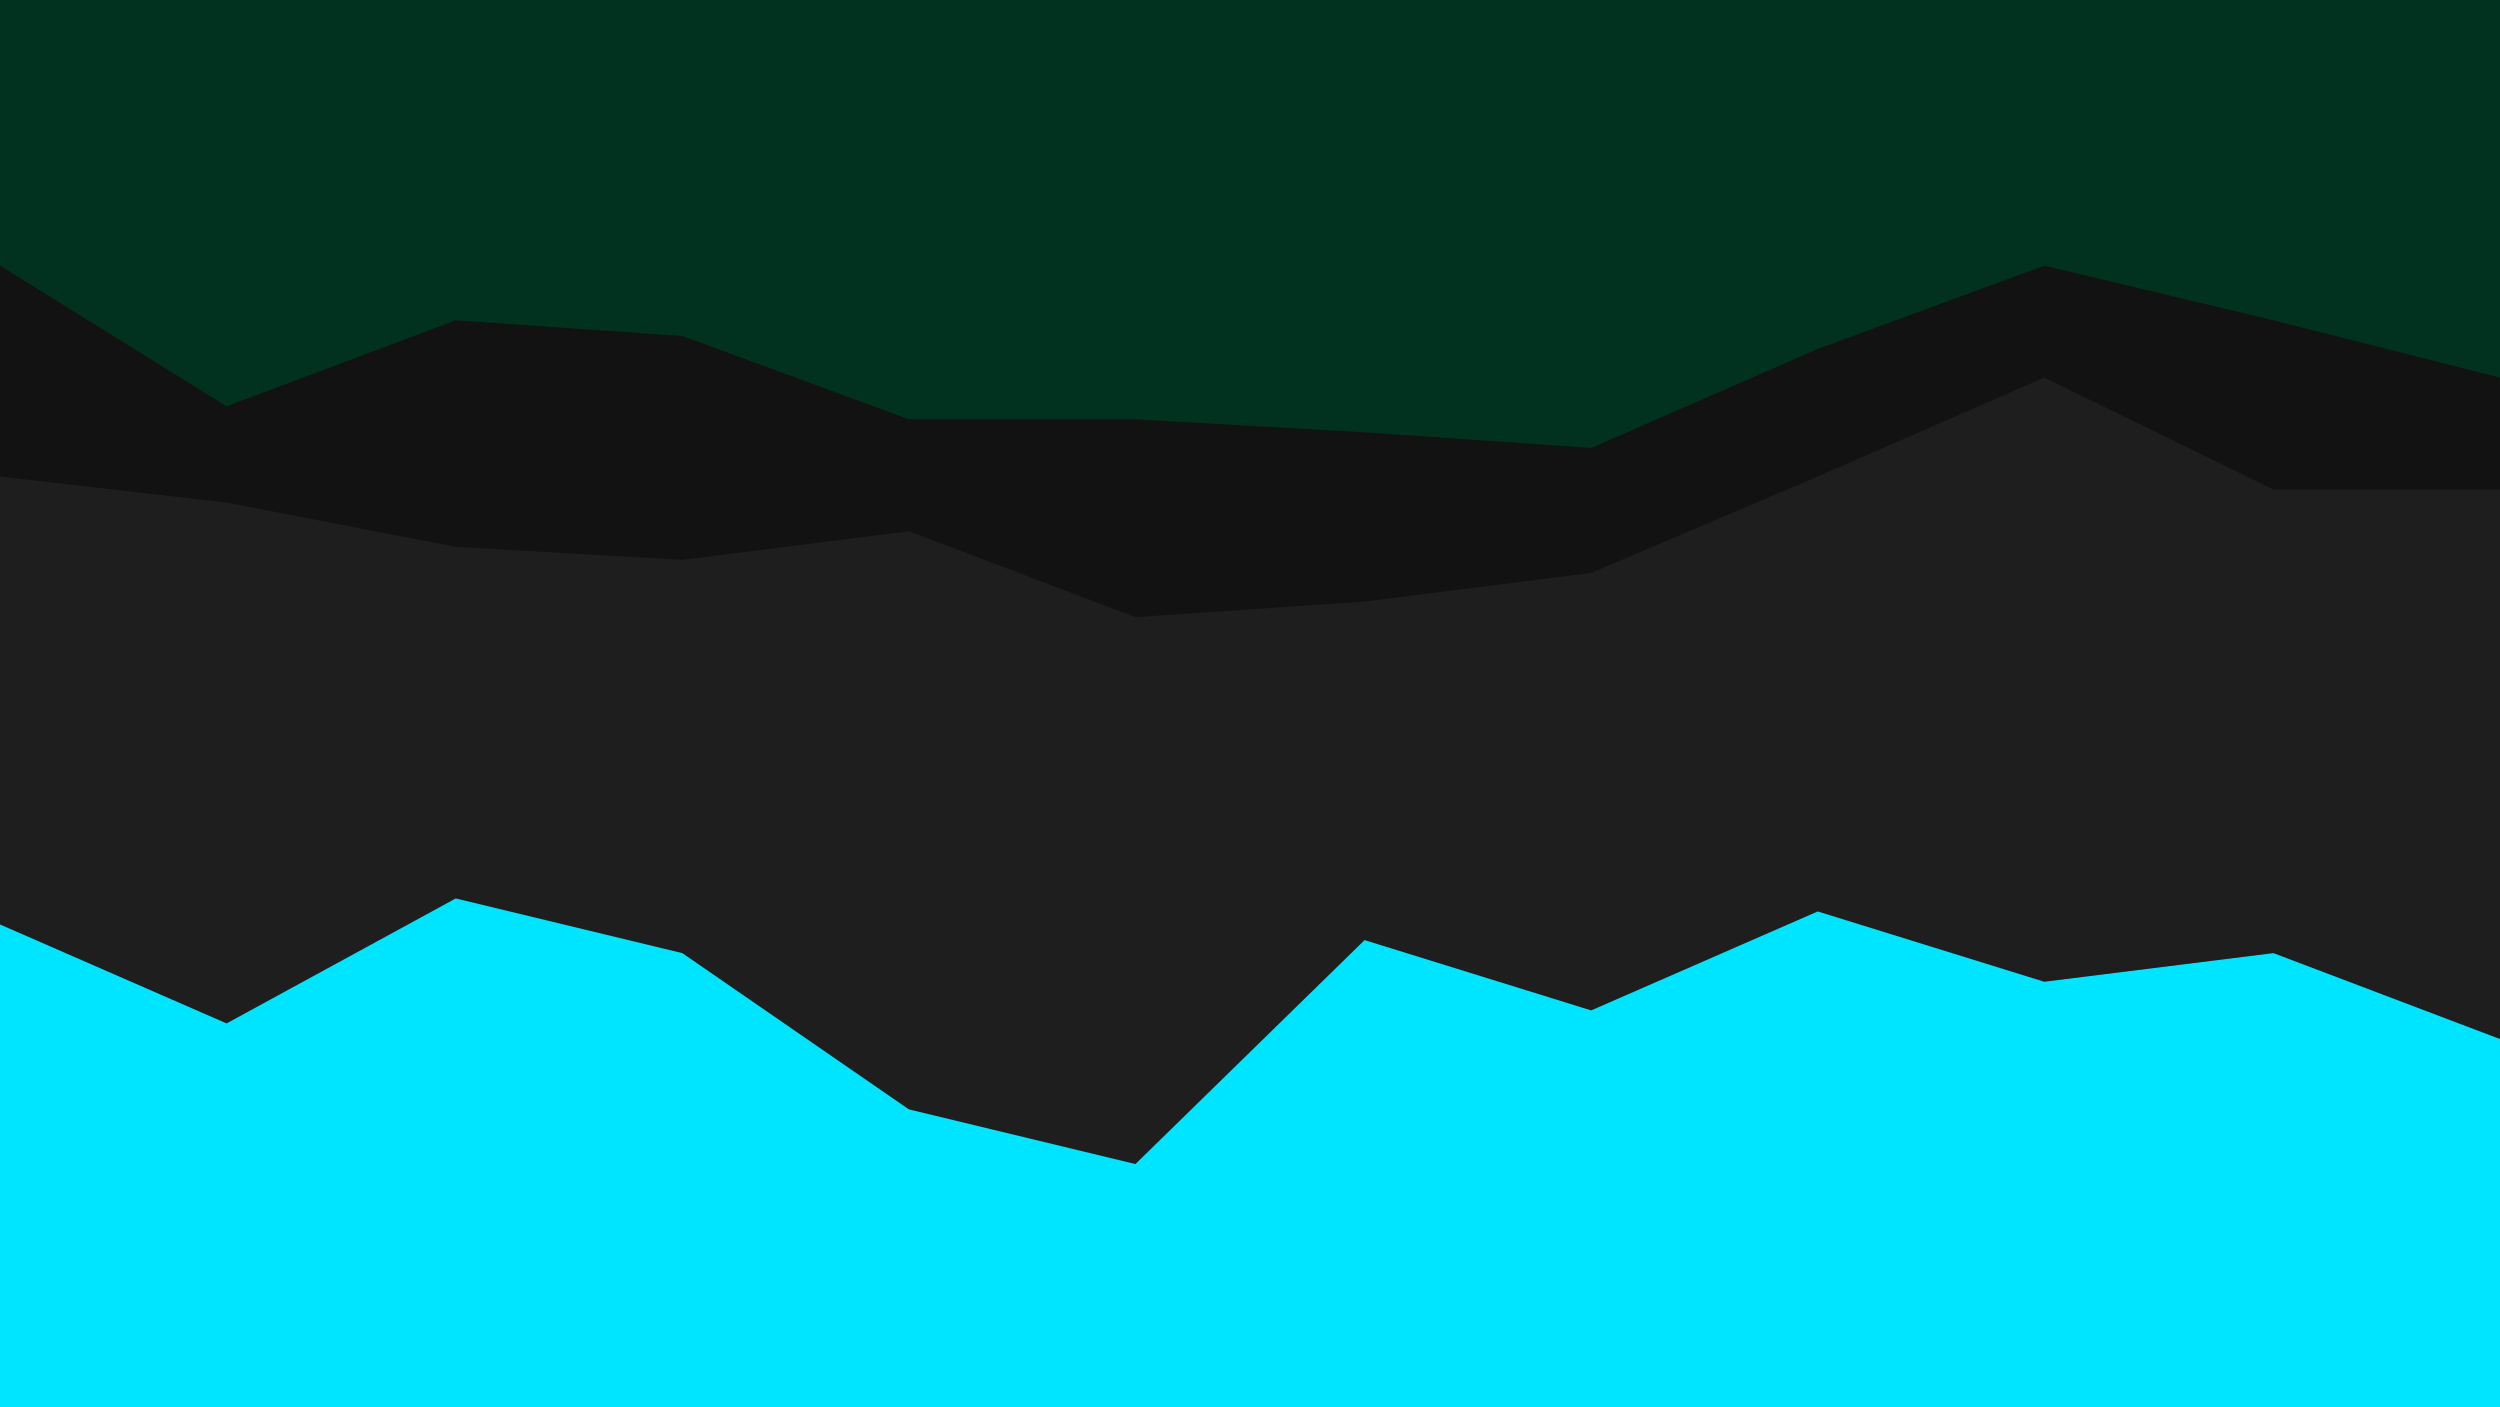
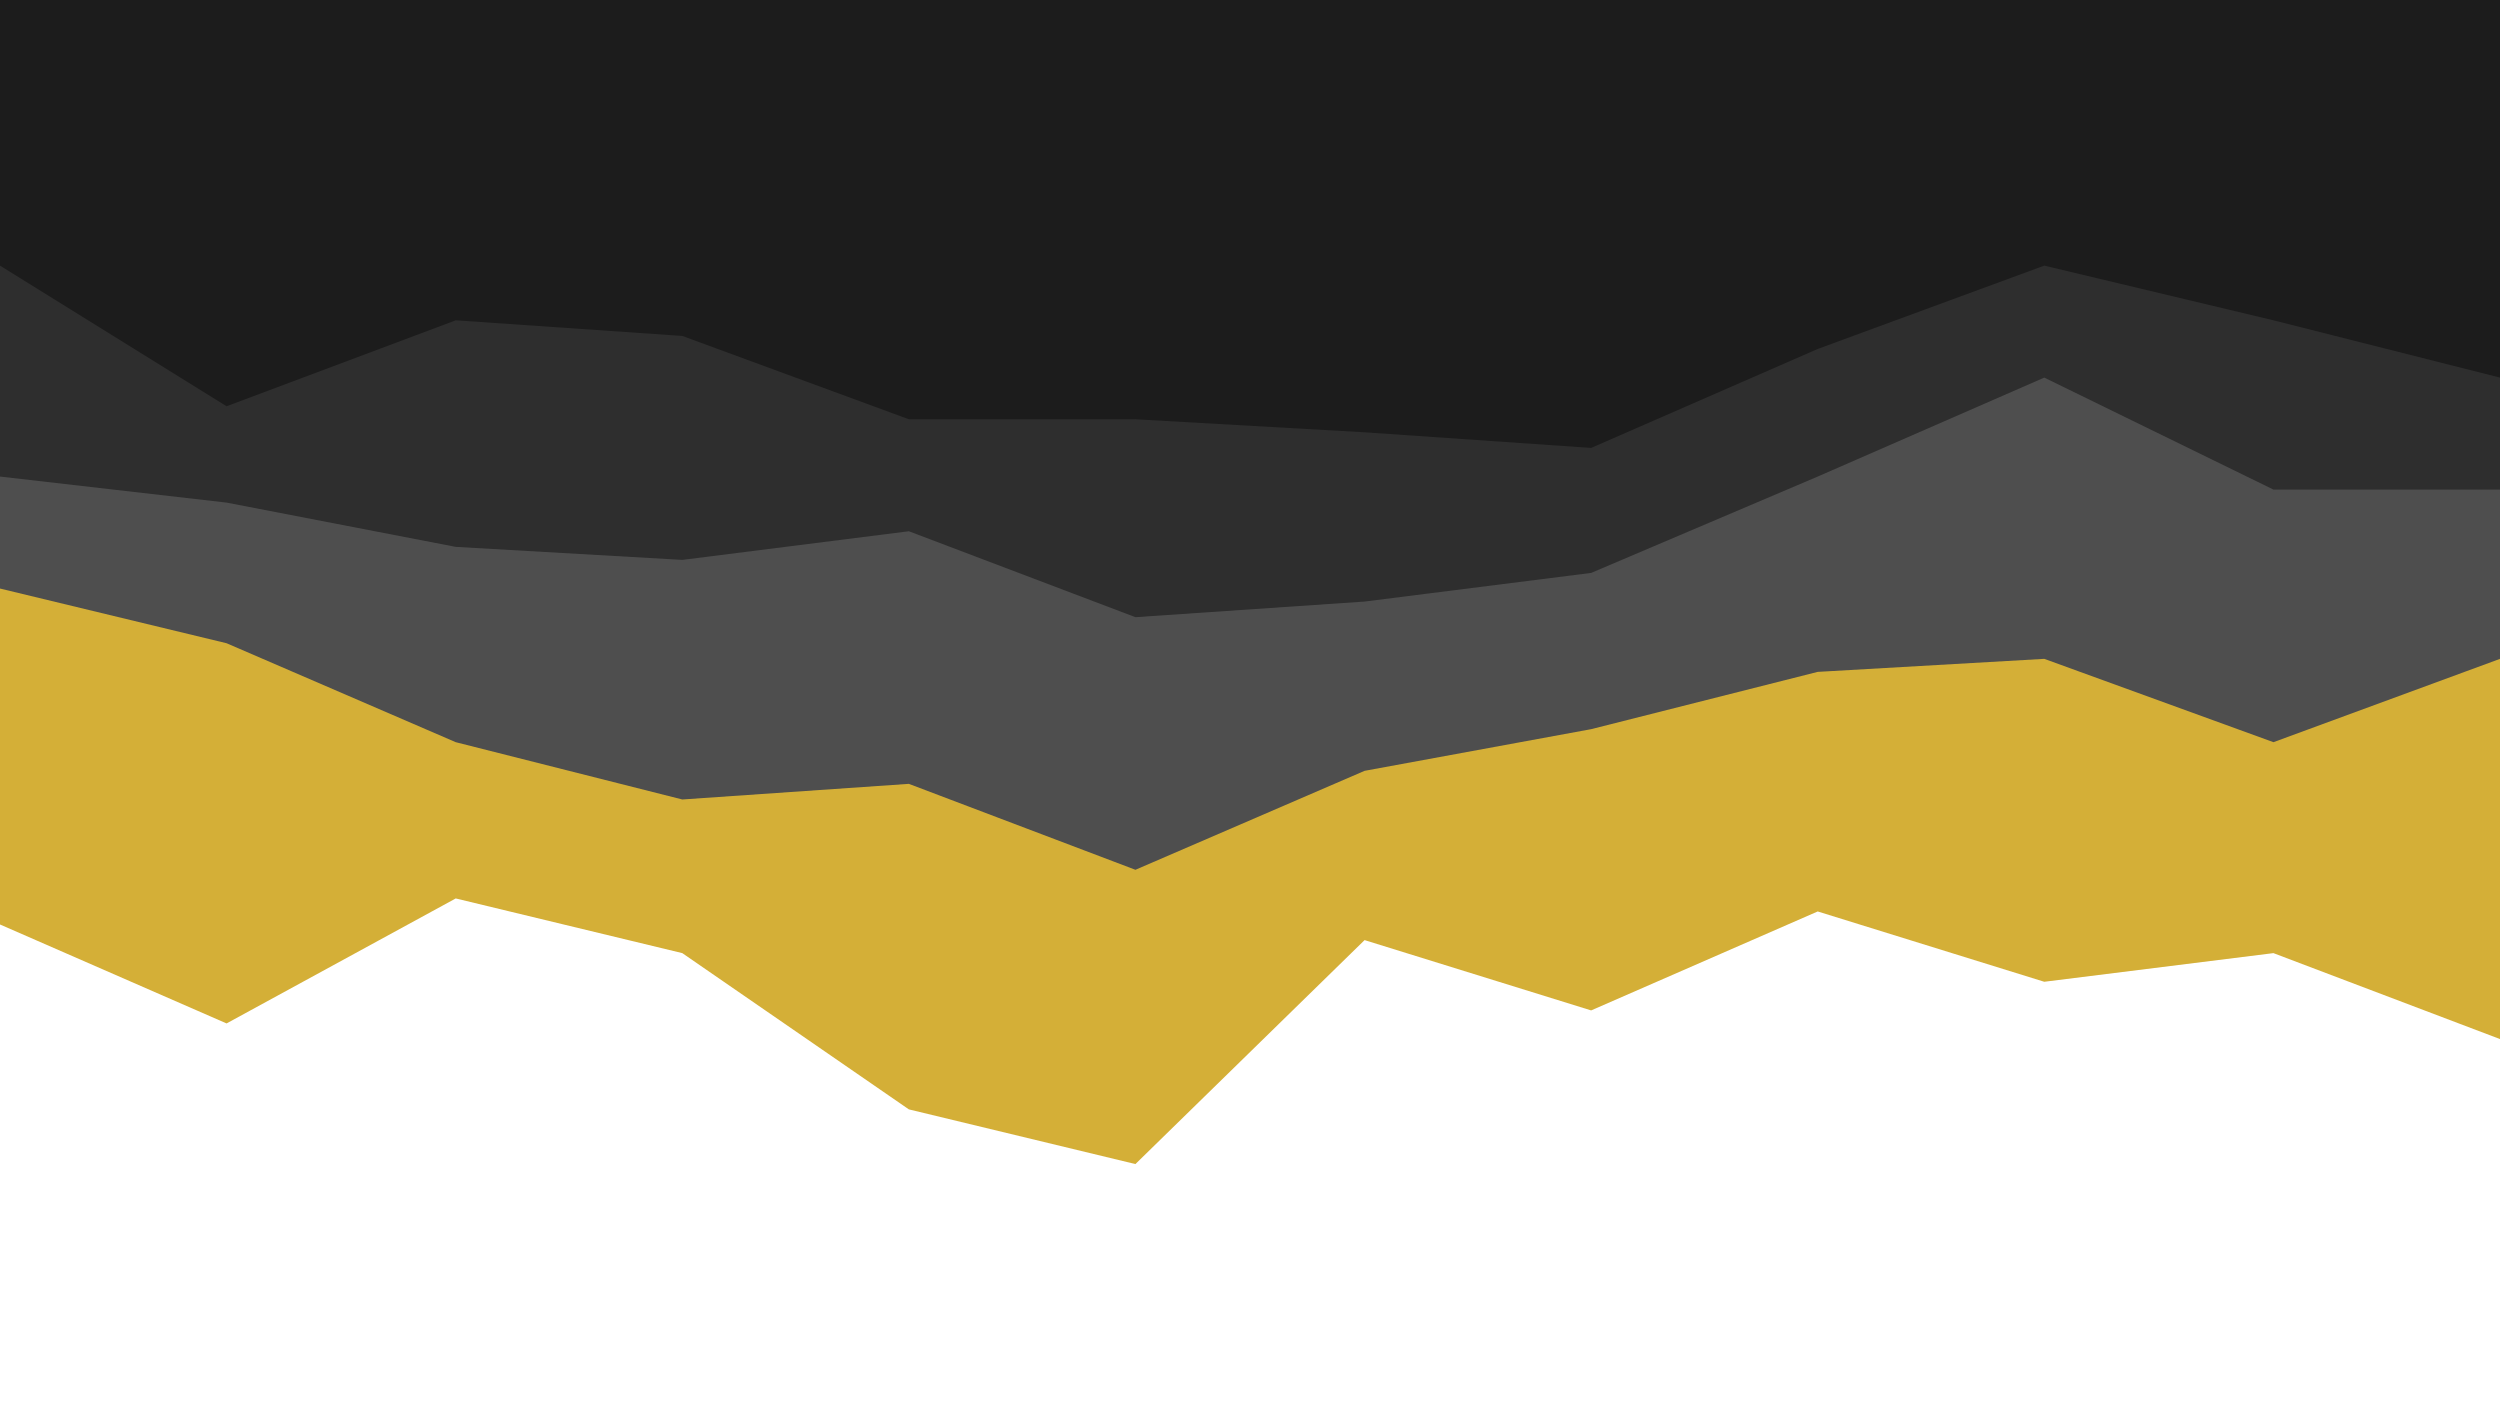
<svg xmlns="http://www.w3.org/2000/svg" id="visual" viewBox="0 0 960 540" width="960" height="540" version="1.1">
-   <path d="M0 104L87 158L175 125L262 131L349 163L436 163L524 168L611 174L698 136L785 104L873 125L960 147L960 0L873 0L785 0L698 0L611 0L524 0L436 0L349 0L262 0L175 0L87 0L0 0Z" fill="#013220" />
-   <path d="M0 185L87 195L175 212L262 217L349 206L436 239L524 233L611 222L698 185L785 147L873 190L960 190L960 145L873 123L785 102L698 134L611 172L524 166L436 161L349 161L262 129L175 123L87 156L0 102Z" fill="#121212" />
-   <path d="M0 228L87 249L175 287L262 309L349 303L436 336L524 298L611 282L698 260L785 255L873 287L960 255L960 188L873 188L785 145L698 183L611 220L524 231L436 237L349 204L262 215L175 210L87 193L0 183Z" fill="#1E1E1E" />
-   <path d="M0 357L87 395L175 347L262 368L349 428L436 449L524 363L611 390L698 352L785 379L873 368L960 401L960 253L873 285L785 253L698 258L611 280L524 296L436 334L349 301L262 307L175 285L87 247L0 226Z" fill="#1E1E1E" />
-   <path d="M0 541L87 541L175 541L262 541L349 541L436 541L524 541L611 541L698 541L785 541L873 541L960 541L960 399L873 366L785 377L698 350L611 388L524 361L436 447L349 426L262 366L175 345L87 393L0 355Z" fill="#00E5FF" />
+   <path d="M0 104L87 158L175 125L262 131L349 163L436 163L524 168L611 174L698 136L785 104L873 125L960 147L960 0L873 0L785 0L698 0L611 0L524 0L436 0L349 0L262 0L175 0L87 0L0 0Z" fill="#1C1C1C" />
+   <path d="M0 185L87 195L175 212L262 217L349 206L436 239L524 233L611 222L698 185L785 147L873 190L960 190L960 145L873 123L785 102L698 134L611 172L524 166L436 161L349 161L262 129L175 123L87 156L0 102Z" fill="#2E2E2E" />
+   <path d="M0 228L87 249L175 287L262 309L349 303L436 336L524 298L611 282L698 260L785 255L873 287L960 255L960 188L873 188L785 145L698 183L611 220L524 231L436 237L349 204L262 215L175 210L87 193L0 183Z" fill="#4E4E4E" />
+   <path d="M0 357L87 395L175 347L262 368L349 428L436 449L524 363L611 390L698 352L785 379L873 368L960 401L960 253L873 285L785 253L698 258L611 280L524 296L436 334L349 301L262 307L175 285L87 247L0 226Z" fill="#D4AF37" />
+   <path d="M0 541L87 541L175 541L262 541L349 541L436 541L524 541L611 541L698 541L785 541L873 541L960 541L960 399L873 366L785 377L698 350L611 388L524 361L436 447L349 426L262 366L175 345L87 393L0 355Z" fill="#FFFFFF" />
</svg>
